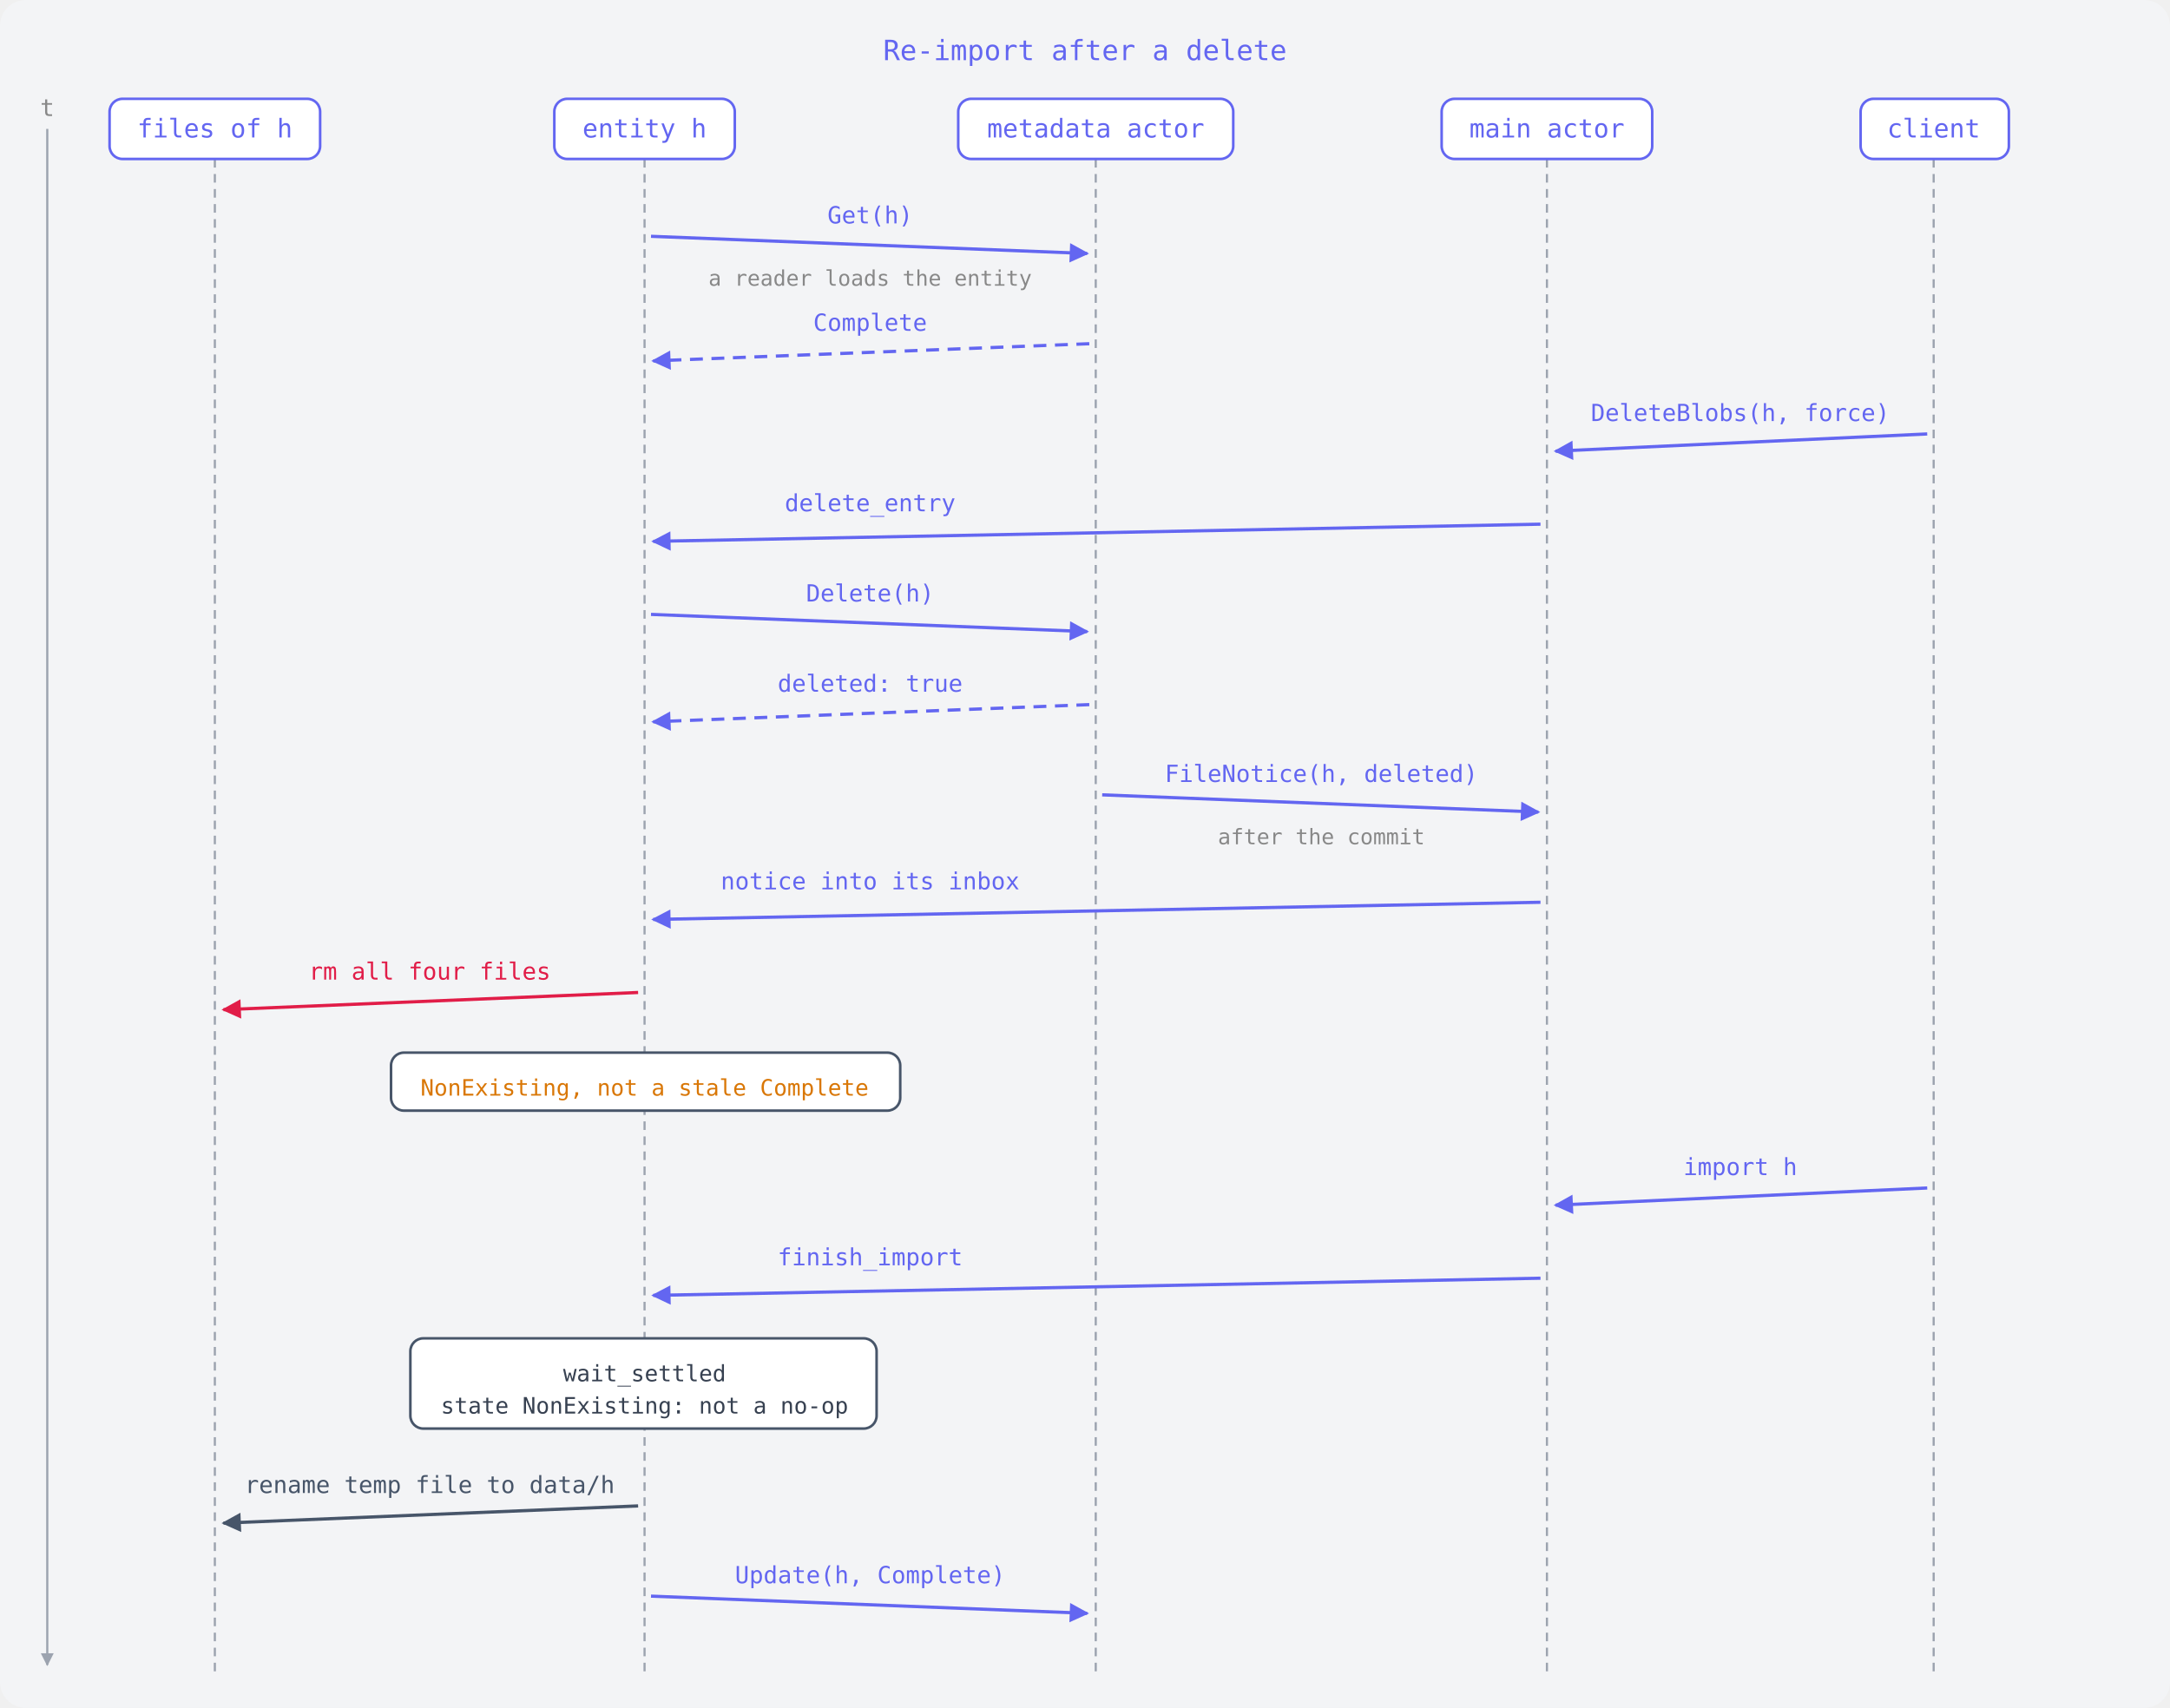
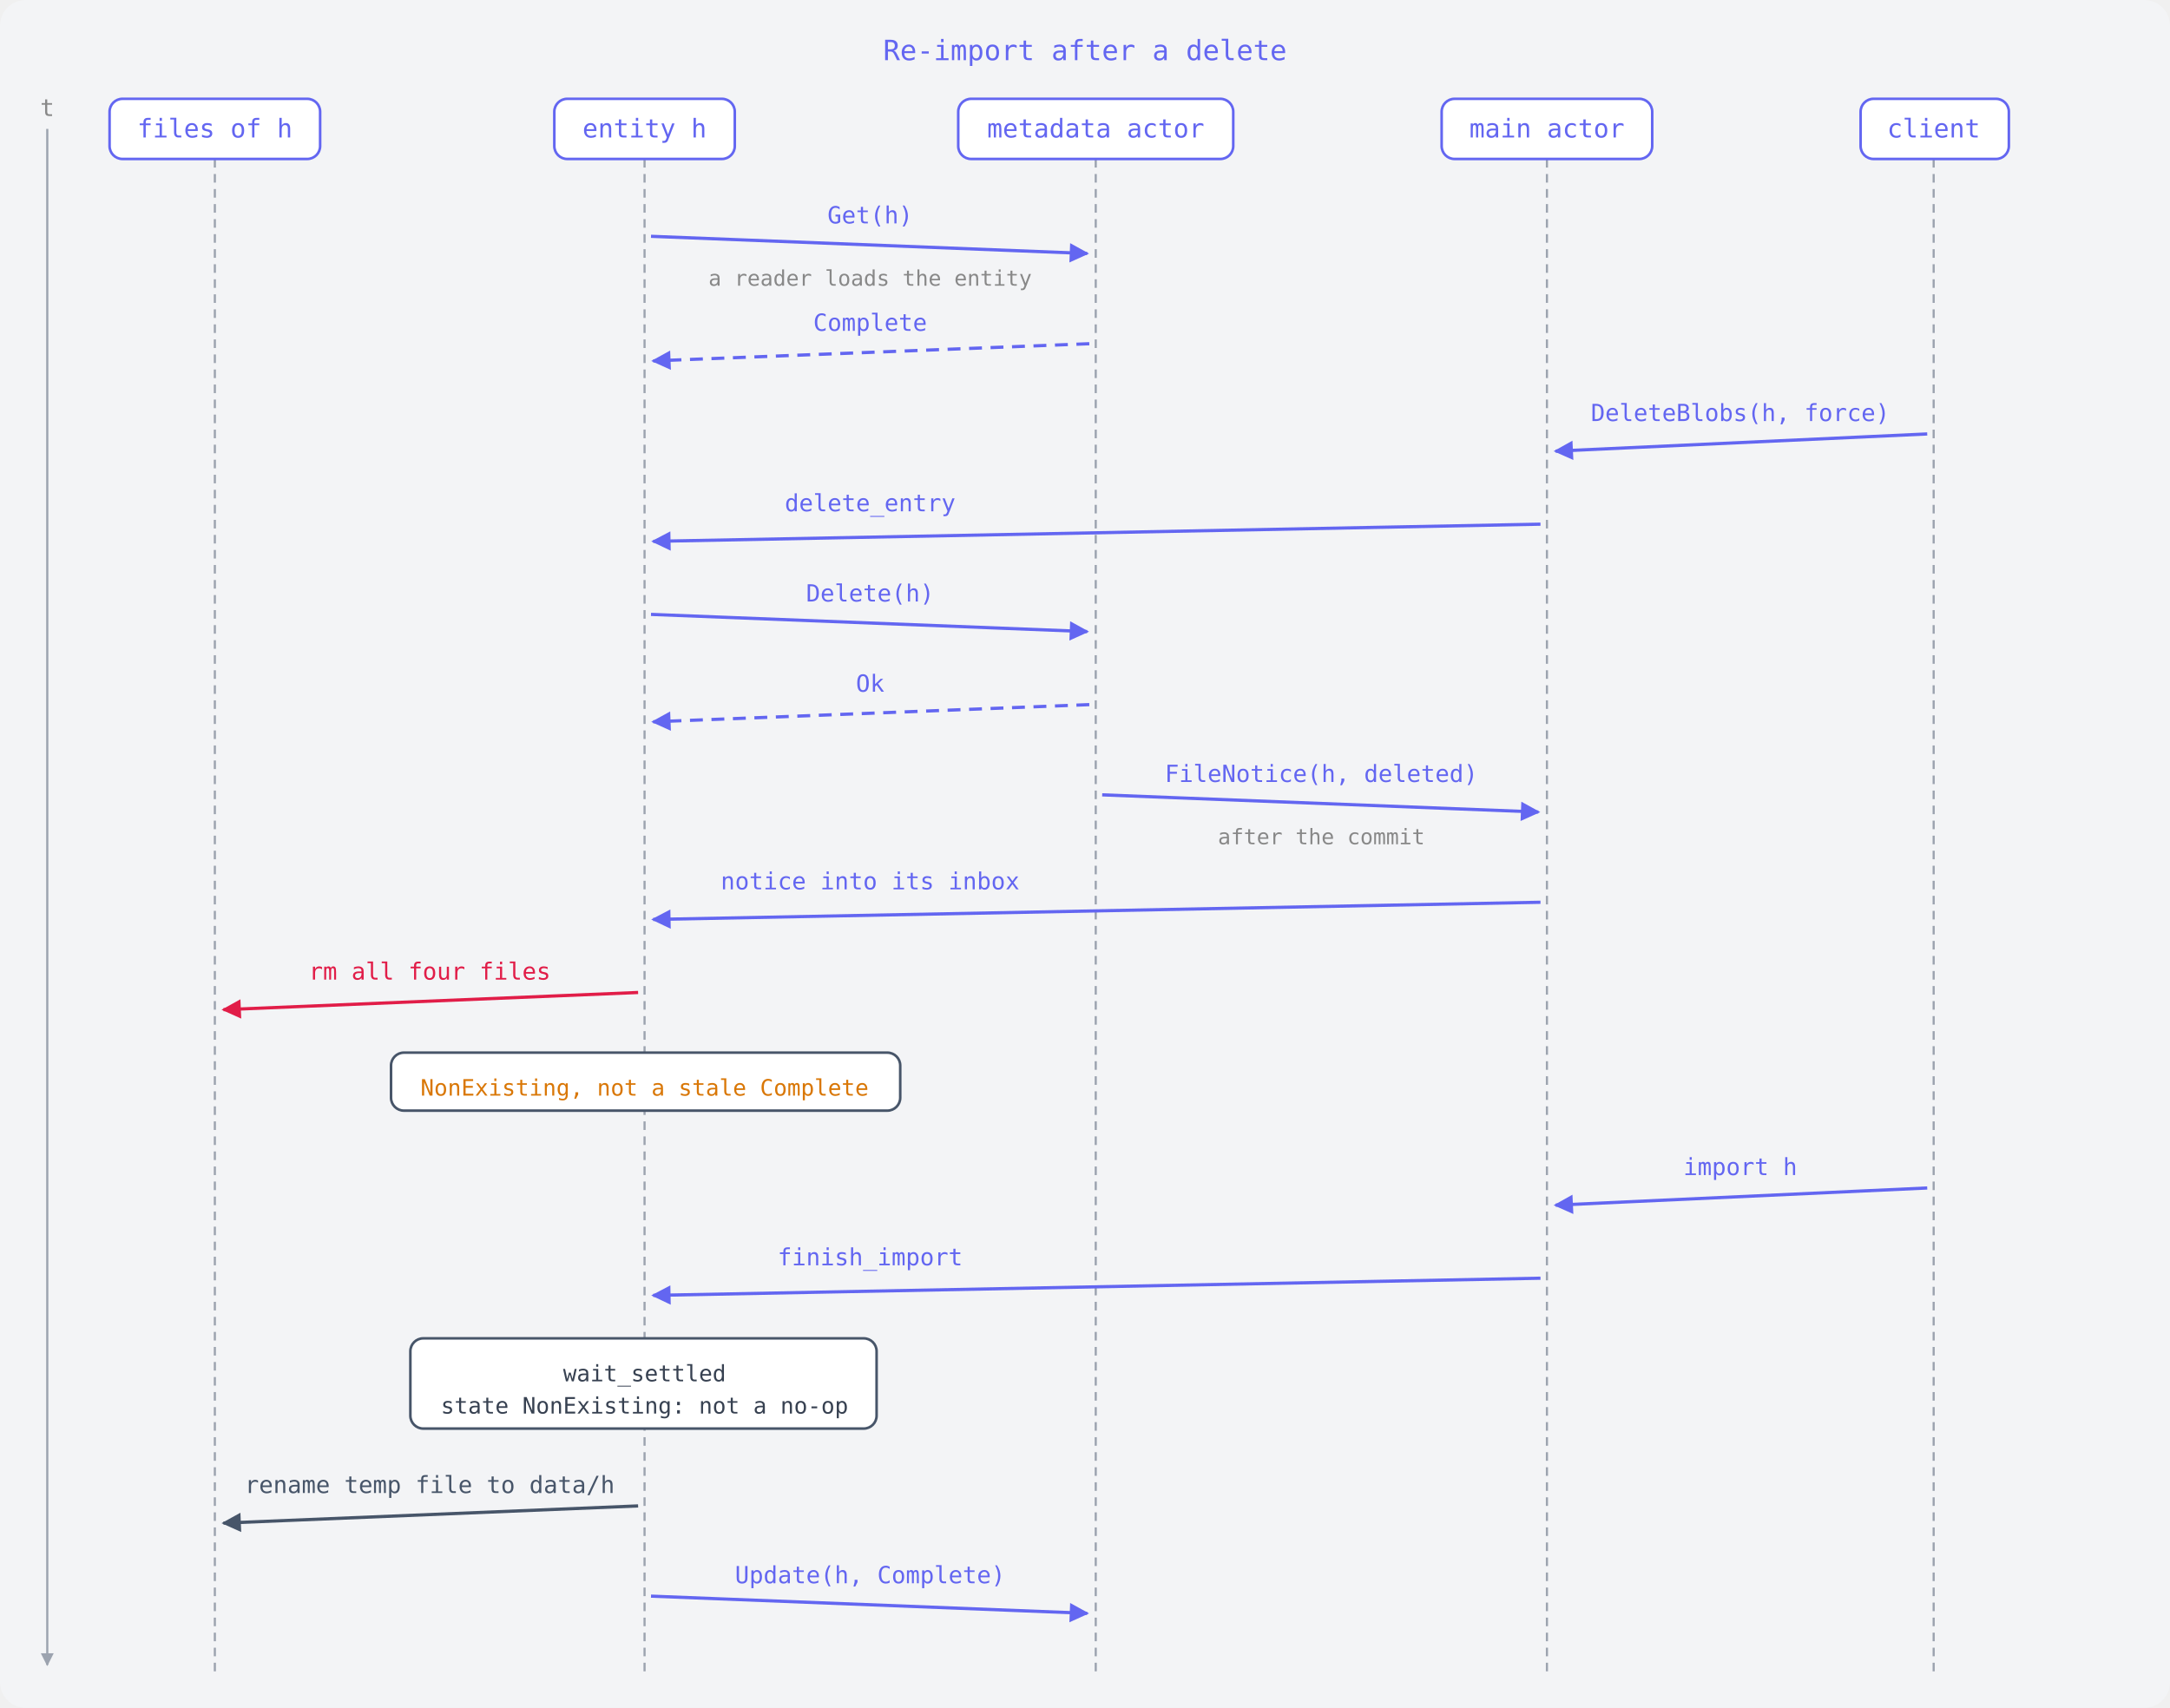
<svg xmlns="http://www.w3.org/2000/svg" viewBox="0 0 1010 795" width="1010" height="795" style="max-width: 100%; height: auto" role="img" aria-label="Re-import after a delete">
  <defs>
    <marker id="fs-reimport-msg" viewBox="0 0 10 10" refX="9" refY="5" markerWidth="6" markerHeight="6" orient="auto-start-reverse">
      <path d="M0,0 L10,5 L0,10 z" fill="#6366f1" />
    </marker>
    <marker id="fs-reimport-reply" viewBox="0 0 10 10" refX="9" refY="5" markerWidth="6" markerHeight="6" orient="auto-start-reverse">
      <path d="M0,0 L10,5 L0,10 z" fill="#6366f1" />
    </marker>
    <marker id="fs-reimport-file" viewBox="0 0 10 10" refX="9" refY="5" markerWidth="6" markerHeight="6" orient="auto-start-reverse">
      <path d="M0,0 L10,5 L0,10 z" fill="#475569" />
    </marker>
    <marker id="fs-reimport-rm" viewBox="0 0 10 10" refX="9" refY="5" markerWidth="6" markerHeight="6" orient="auto-start-reverse">
      <path d="M0,0 L10,5 L0,10 z" fill="#e11d48" />
    </marker>
  </defs>
  <rect x="0" y="0" width="1010" height="795" rx="12" fill="#f3f4f6" />
  <text x="505" y="28" text-anchor="middle" font-family="'Space Mono', monospace" font-size="13" fill="#6366f1">Re-import after a delete</text>
  <line x1="22" y1="60" x2="22" y2="775" stroke="#9ca3af" stroke-width="1" marker-end="url(#fs-reimport-axis)" />
  <defs>
    <marker id="fs-reimport-axis" viewBox="0 0 10 10" refX="9" refY="5" markerWidth="6" markerHeight="6" orient="auto">
      <path d="M0,0 L10,5 L0,10 z" fill="#9ca3af" />
    </marker>
  </defs>
  <text x="22" y="54" text-anchor="middle" font-family="'Space Mono', monospace" font-size="11" fill="#888">t</text>
  <line x1="100" y1="74" x2="100" y2="779" stroke="#9ca3af" stroke-width="1" stroke-dasharray="4 3" />
  <rect x="51" y="46" width="98" height="28" rx="6" fill="#fff" stroke="#6366f1" stroke-width="1.2" />
  <text x="100" y="64" text-anchor="middle" font-family="'Space Mono', monospace" font-size="12" fill="#6366f1">files of h</text>
  <line x1="300" y1="74" x2="300" y2="779" stroke="#9ca3af" stroke-width="1" stroke-dasharray="4 3" />
  <rect x="258" y="46" width="84" height="28" rx="6" fill="#fff" stroke="#6366f1" stroke-width="1.2" />
  <text x="300" y="64" text-anchor="middle" font-family="'Space Mono', monospace" font-size="12" fill="#6366f1">entity h</text>
  <line x1="510" y1="74" x2="510" y2="779" stroke="#9ca3af" stroke-width="1" stroke-dasharray="4 3" />
  <rect x="446" y="46" width="128" height="28" rx="6" fill="#fff" stroke="#6366f1" stroke-width="1.2" />
  <text x="510" y="64" text-anchor="middle" font-family="'Space Mono', monospace" font-size="12" fill="#6366f1">metadata actor</text>
  <line x1="720" y1="74" x2="720" y2="779" stroke="#9ca3af" stroke-width="1" stroke-dasharray="4 3" />
  <rect x="671" y="46" width="98" height="28" rx="6" fill="#fff" stroke="#6366f1" stroke-width="1.2" />
  <text x="720" y="64" text-anchor="middle" font-family="'Space Mono', monospace" font-size="12" fill="#6366f1">main actor</text>
  <line x1="900" y1="74" x2="900" y2="779" stroke="#9ca3af" stroke-width="1" stroke-dasharray="4 3" />
  <rect x="866" y="46" width="69" height="28" rx="6" fill="#fff" stroke="#6366f1" stroke-width="1.2" />
  <text x="900" y="64" text-anchor="middle" font-family="'Space Mono', monospace" font-size="12" fill="#6366f1">client</text>
  <line x1="303" y1="110" x2="506" y2="118" stroke="#6366f1" stroke-width="1.5" marker-end="url(#fs-reimport-msg)" />
  <text x="405" y="104" text-anchor="middle" font-family="'Space Mono', monospace" font-size="11" fill="#6366f1">Get(h)</text>
  <text x="405" y="133" text-anchor="middle" font-family="'Space Mono', monospace" font-size="10" fill="#888">a reader loads the entity</text>
  <line x1="507" y1="160" x2="304" y2="168" stroke="#6366f1" stroke-width="1.5" stroke-dasharray="6 4" marker-end="url(#fs-reimport-reply)" />
  <text x="405" y="154" text-anchor="middle" font-family="'Space Mono', monospace" font-size="11" fill="#6366f1">Complete</text>
  <line x1="897" y1="202" x2="724" y2="210" stroke="#6366f1" stroke-width="1.5" marker-end="url(#fs-reimport-msg)" />
  <text x="810" y="196" text-anchor="middle" font-family="'Space Mono', monospace" font-size="11" fill="#6366f1">DeleteBlobs(h, force)</text>
  <line x1="717" y1="244" x2="304" y2="252" stroke="#6366f1" stroke-width="1.5" marker-end="url(#fs-reimport-msg)" />
  <text x="405" y="238" text-anchor="middle" font-family="'Space Mono', monospace" font-size="11" fill="#6366f1">delete_entry</text>
  <line x1="303" y1="286" x2="506" y2="294" stroke="#6366f1" stroke-width="1.5" marker-end="url(#fs-reimport-msg)" />
  <text x="405" y="280" text-anchor="middle" font-family="'Space Mono', monospace" font-size="11" fill="#6366f1">Delete(h)</text>
  <line x1="507" y1="328" x2="304" y2="336" stroke="#6366f1" stroke-width="1.5" stroke-dasharray="6 4" marker-end="url(#fs-reimport-reply)" />
-   <text x="405" y="322" text-anchor="middle" font-family="'Space Mono', monospace" font-size="11" fill="#6366f1">deleted: true</text>
+   <text x="405" y="322" text-anchor="middle" font-family="'Space Mono', monospace" font-size="11" fill="#6366f1">Ok</text>
  <line x1="513" y1="370" x2="716" y2="378" stroke="#6366f1" stroke-width="1.5" marker-end="url(#fs-reimport-msg)" />
  <text x="615" y="364" text-anchor="middle" font-family="'Space Mono', monospace" font-size="11" fill="#6366f1">FileNotice(h, deleted)</text>
  <text x="615" y="393" text-anchor="middle" font-family="'Space Mono', monospace" font-size="10" fill="#888">after the commit</text>
  <line x1="717" y1="420" x2="304" y2="428" stroke="#6366f1" stroke-width="1.5" marker-end="url(#fs-reimport-msg)" />
  <text x="405" y="414" text-anchor="middle" font-family="'Space Mono', monospace" font-size="11" fill="#6366f1">notice into its inbox</text>
  <line x1="297" y1="462" x2="104" y2="470" stroke="#e11d48" stroke-width="1.5" marker-end="url(#fs-reimport-rm)" />
  <text x="200" y="456" text-anchor="middle" font-family="'Space Mono', monospace" font-size="11" fill="#e11d48">rm all four files</text>
  <rect x="182" y="490" width="237" height="27" rx="6" fill="#fff" stroke="#475569" stroke-width="1.2" />
  <text x="300" y="510" text-anchor="middle" font-family="'Space Mono', monospace" font-size="10.5" fill="#d97706">NonExisting, not a stale Complete</text>
  <line x1="897" y1="553" x2="724" y2="561" stroke="#6366f1" stroke-width="1.5" marker-end="url(#fs-reimport-msg)" />
  <text x="810" y="547" text-anchor="middle" font-family="'Space Mono', monospace" font-size="11" fill="#6366f1">import h</text>
  <line x1="717" y1="595" x2="304" y2="603" stroke="#6366f1" stroke-width="1.5" marker-end="url(#fs-reimport-msg)" />
  <text x="405" y="589" text-anchor="middle" font-family="'Space Mono', monospace" font-size="11" fill="#6366f1">finish_import</text>
  <rect x="191" y="623" width="217" height="42" rx="6" fill="#fff" stroke="#475569" stroke-width="1.2" />
  <text x="300" y="643" text-anchor="middle" font-family="'Space Mono', monospace" font-size="10.5" fill="#374151">wait_settled</text>
  <text x="300" y="658" text-anchor="middle" font-family="'Space Mono', monospace" font-size="10.5" fill="#374151">state NonExisting: not a no-op</text>
  <line x1="297" y1="701" x2="104" y2="709" stroke="#475569" stroke-width="1.5" marker-end="url(#fs-reimport-file)" />
  <text x="200" y="695" text-anchor="middle" font-family="'Space Mono', monospace" font-size="11" fill="#475569">rename temp file to data/h</text>
  <line x1="303" y1="743" x2="506" y2="751" stroke="#6366f1" stroke-width="1.5" marker-end="url(#fs-reimport-msg)" />
  <text x="405" y="737" text-anchor="middle" font-family="'Space Mono', monospace" font-size="11" fill="#6366f1">Update(h, Complete)</text>
</svg>
